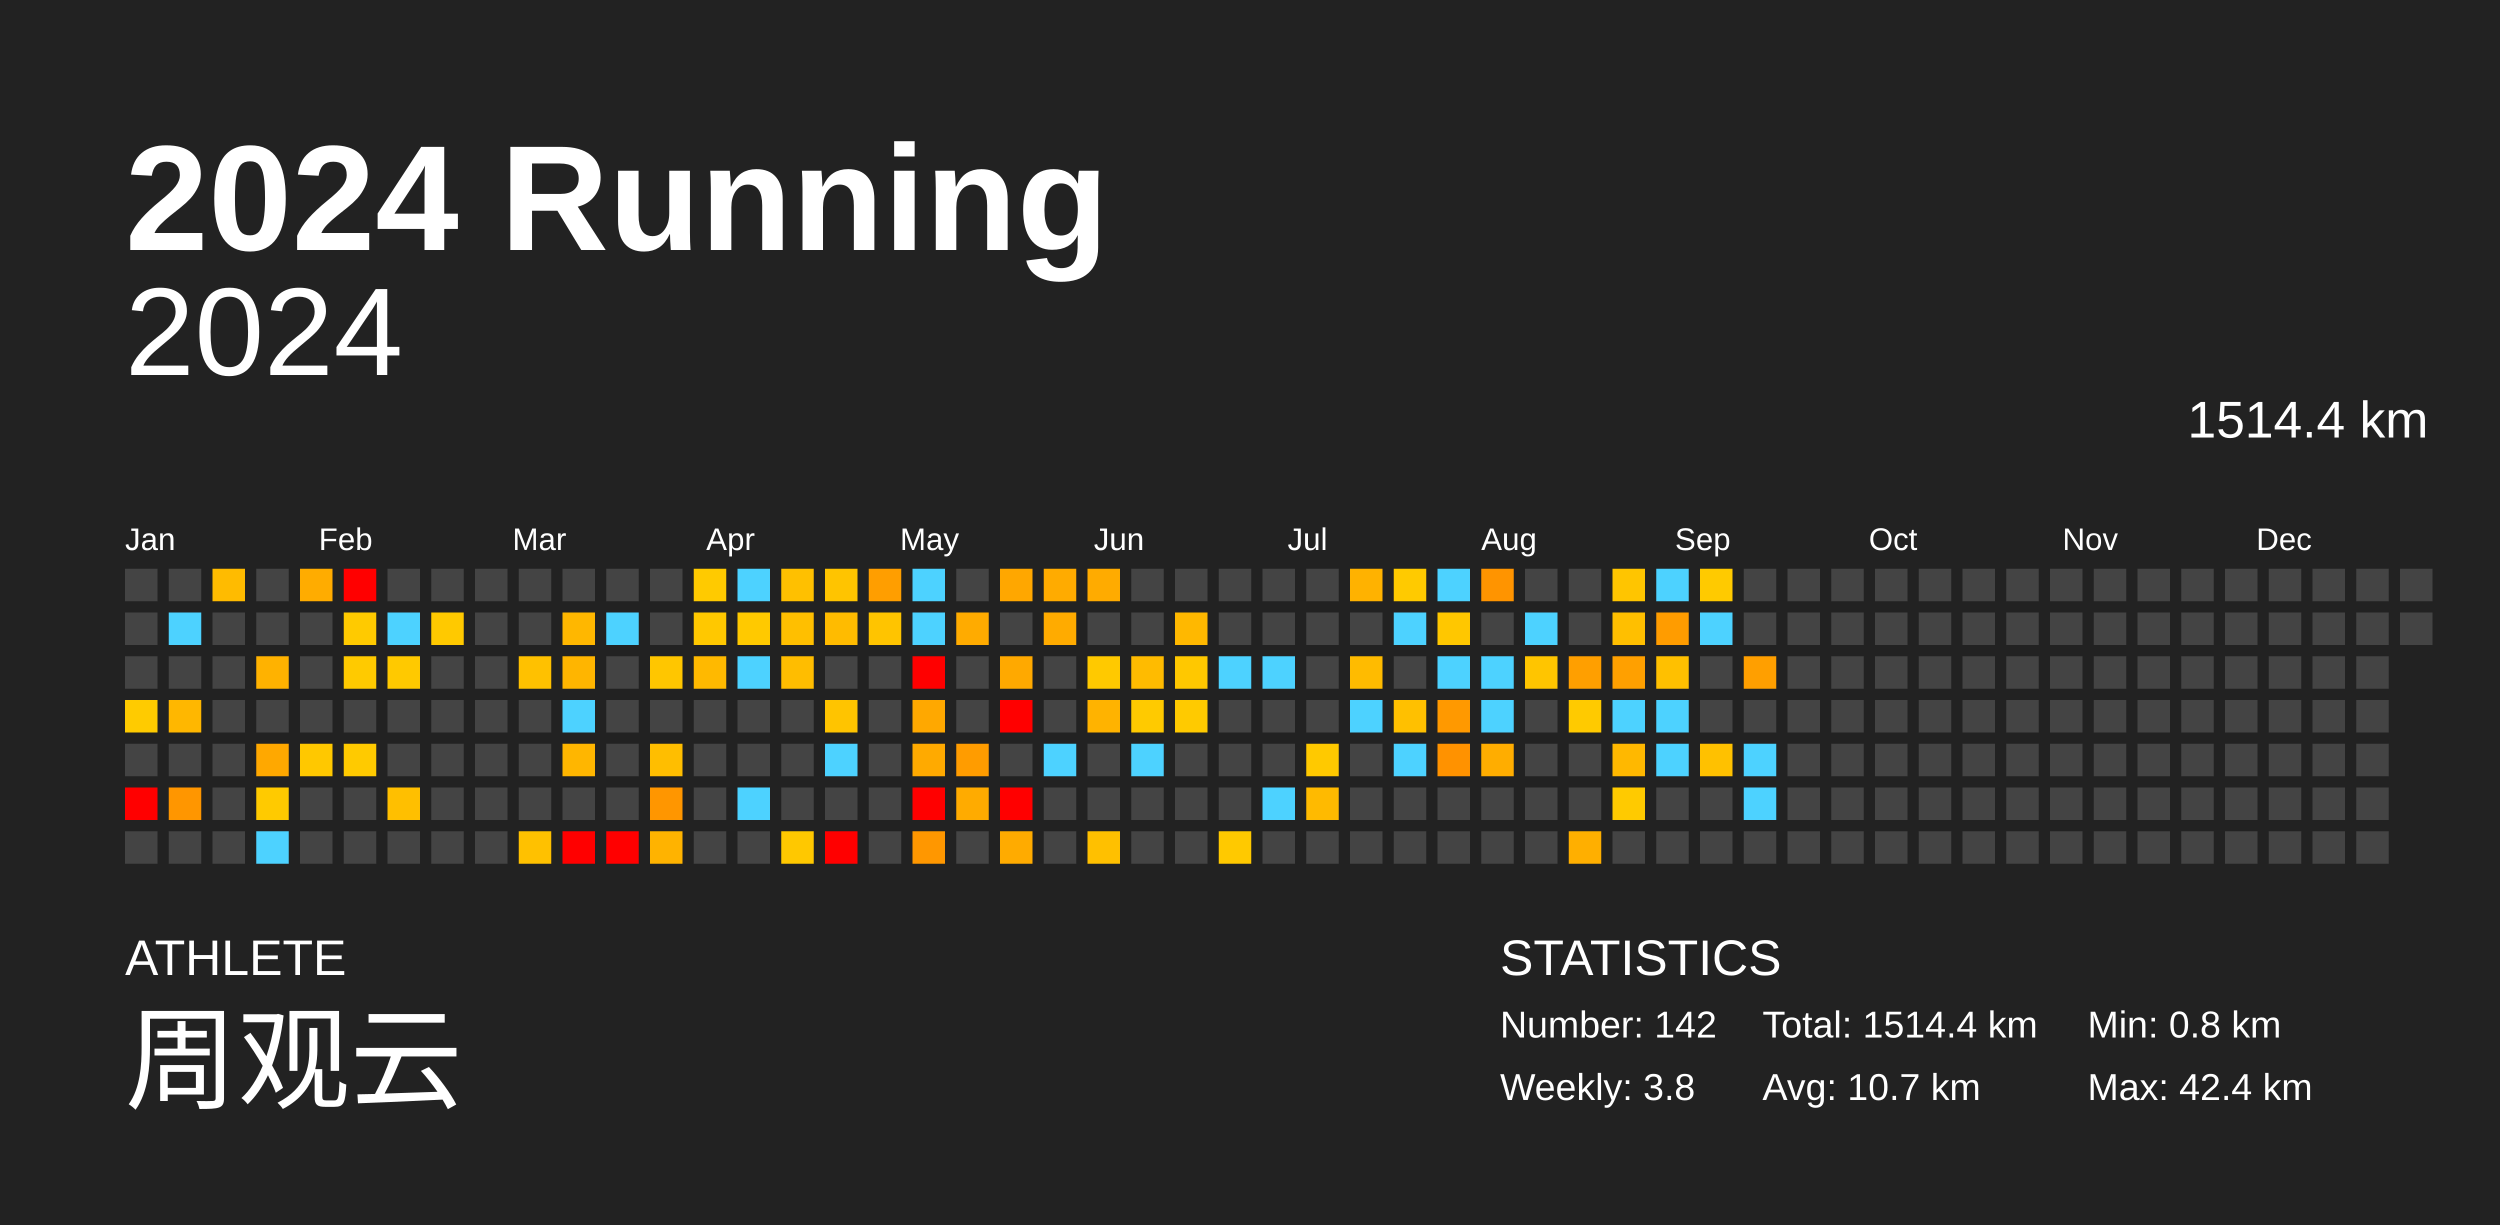
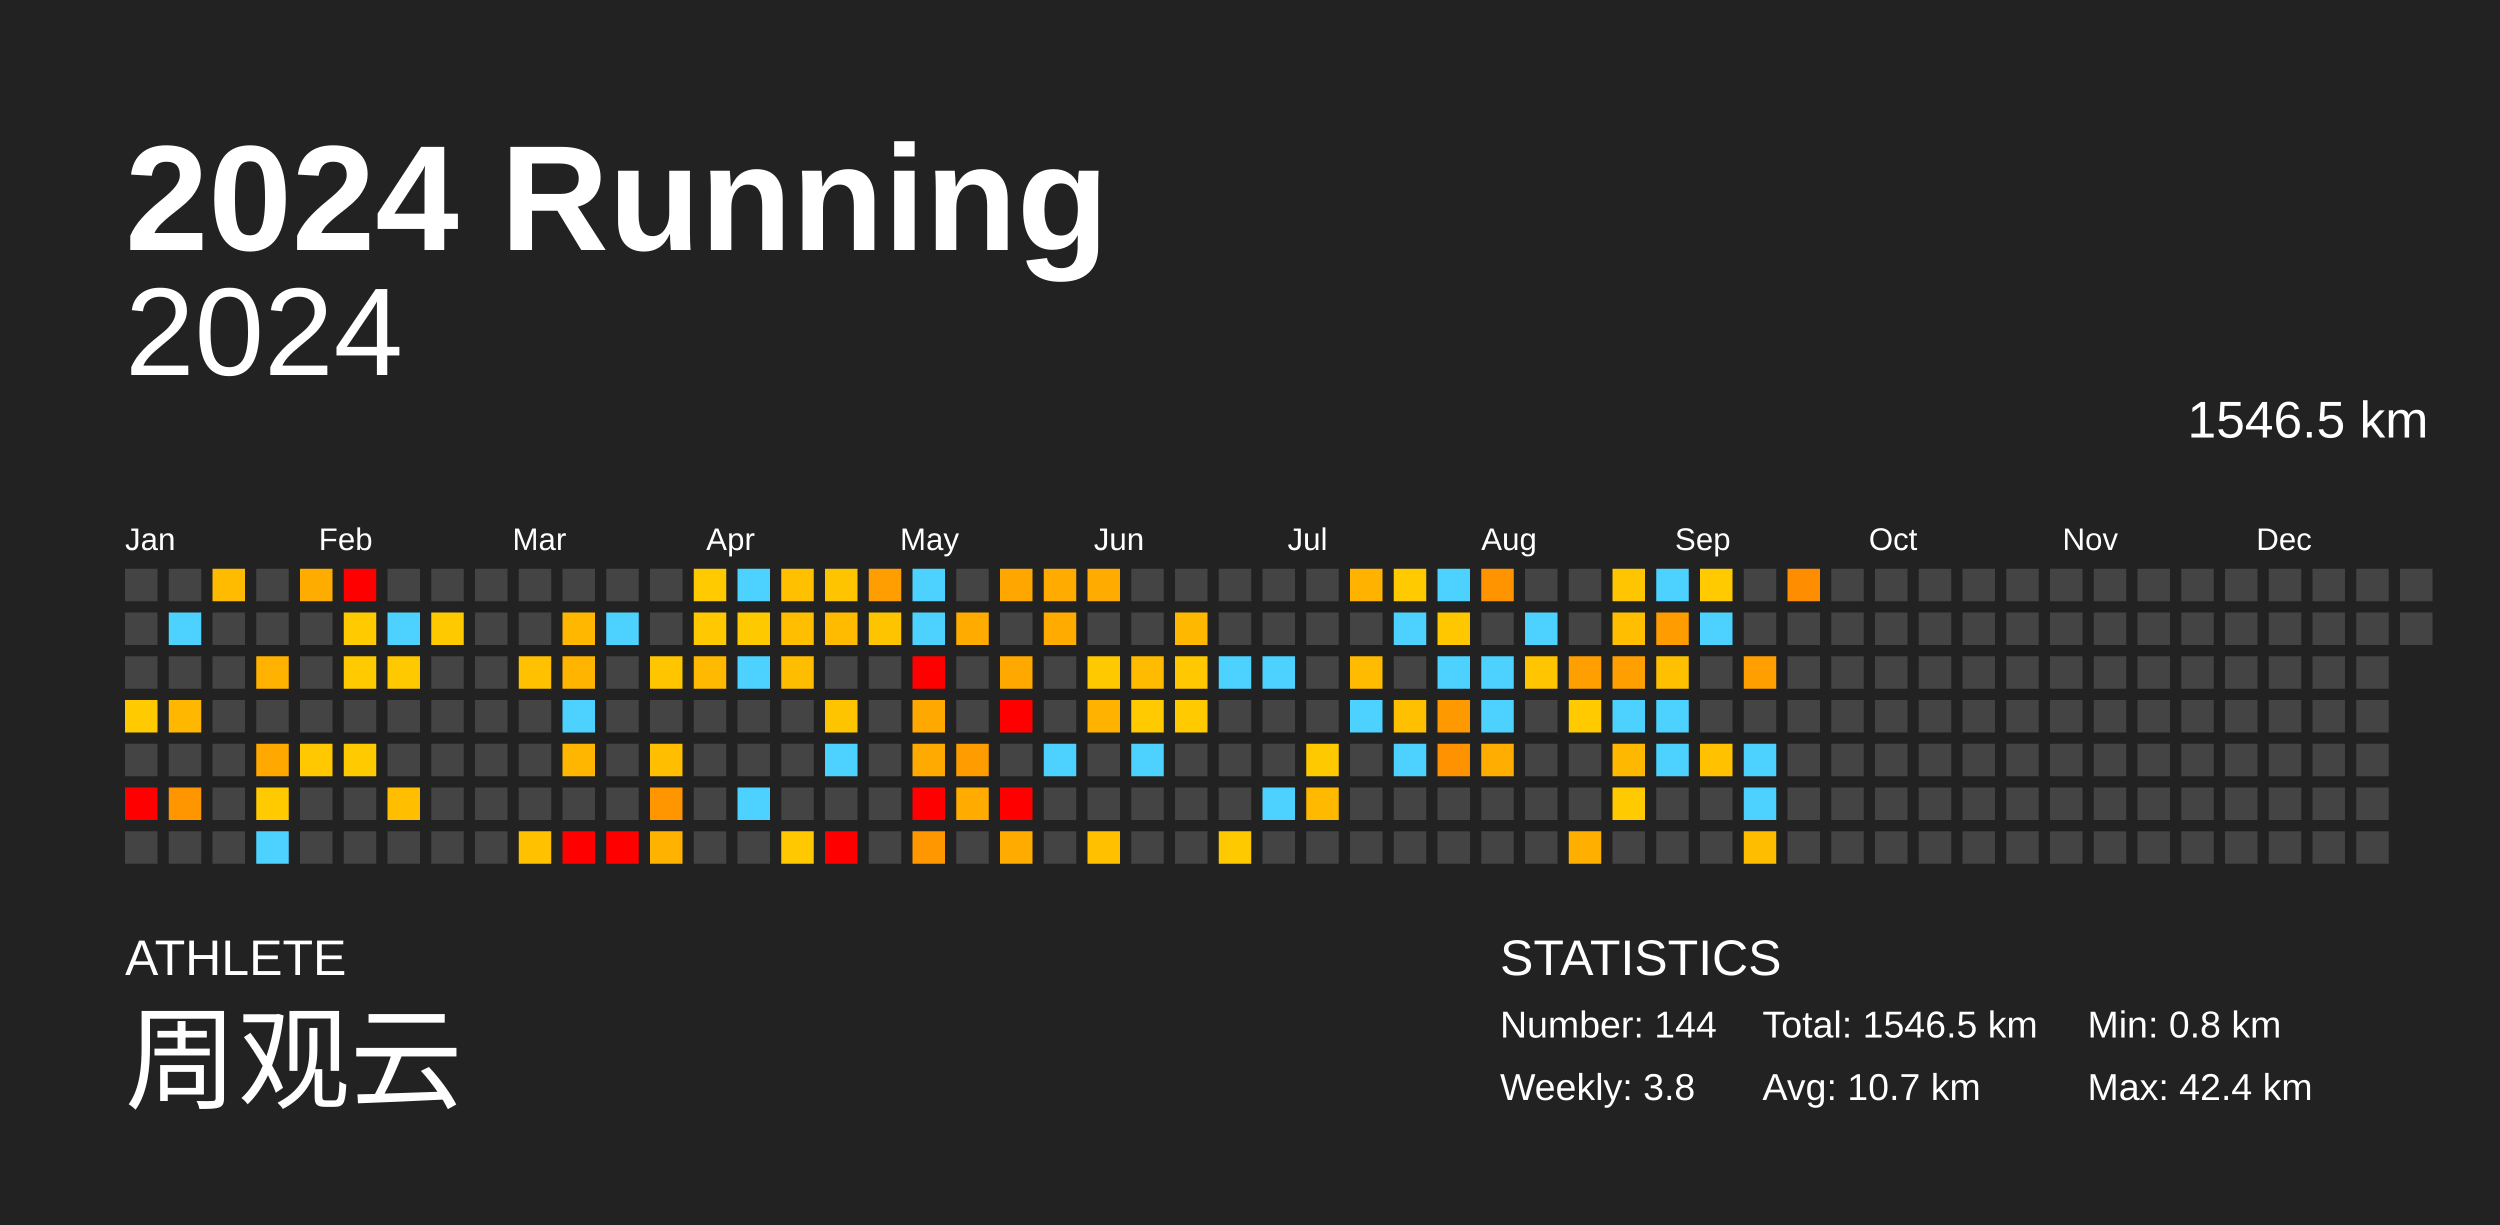
<svg xmlns="http://www.w3.org/2000/svg" baseProfile="full" height="98mm" version="1.1" viewBox="0,0,200,98" width="200mm">
  <defs />
  <rect fill="#222222" height="98" width="200" x="0" y="0" />
  <text fill="#FFFFFF" style="font-size:12px; font-family:Arial; font-weight:bold;" x="10" y="20">2024 Running</text>
  <text fill="#FFFFFF" style="font-size:4px; font-family:Arial" x="10" y="78">ATHLETE</text>
  <text fill="#FFFFFF" style="font-size:9px; font-family:Arial" x="10" y="88">周观云</text>
  <text fill="#FFFFFF" style="font-size:4px; font-family:Arial" x="120" y="78">STATISTICS</text>
-   <text fill="#FFFFFF" style="font-size:3px; font-family:Arial" x="120" y="83">Number: 142</text>
+   <text fill="#FFFFFF" style="font-size:3px; font-family:Arial" x="120" y="83">Number: 144</text>
  <text fill="#FFFFFF" style="font-size:3px; font-family:Arial" x="120" y="88">Weekly: 3.8</text>
-   <text fill="#FFFFFF" style="font-size:3px; font-family:Arial" x="141" y="83">Total: 1514.4 km</text>
+   <text fill="#FFFFFF" style="font-size:3px; font-family:Arial" x="141" y="83">Total: 1546.5 km</text>
  <text fill="#FFFFFF" style="font-size:3px; font-family:Arial" x="141" y="88">Avg: 10.7 km</text>
  <text fill="#FFFFFF" style="font-size:3px; font-family:Arial" x="167" y="83">Min: 0.8 km</text>
  <text fill="#FFFFFF" style="font-size:3px; font-family:Arial" x="167" y="88">Max: 42.4 km</text>
  <text alignment-baseline="hanging" fill="#FFFFFF" style="font-size:10.0px; font-family:Arial;" x="10" y="30">2024</text>
-   <text alignment-baseline="hanging" fill="#FFFFFF" style="font-size:4.125px; font-family:Arial;" x="175" y="35">1514.4 km</text>
+   <text alignment-baseline="hanging" fill="#FFFFFF" style="font-size:4.125px; font-family:Arial;" x="175" y="35">1546.5 km</text>
  <text fill="#FFFFFF" style="font-size:2.5px; font-family:Arial" x="10.0" y="44">Jan</text>
  <text fill="#FFFFFF" style="font-size:2.5px; font-family:Arial" x="25.5" y="44">Feb</text>
  <text fill="#FFFFFF" style="font-size:2.5px; font-family:Arial" x="41.0" y="44">Mar</text>
  <text fill="#FFFFFF" style="font-size:2.5px; font-family:Arial" x="56.5" y="44">Apr</text>
  <text fill="#FFFFFF" style="font-size:2.5px; font-family:Arial" x="72.0" y="44">May</text>
  <text fill="#FFFFFF" style="font-size:2.5px; font-family:Arial" x="87.5" y="44">Jun</text>
  <text fill="#FFFFFF" style="font-size:2.5px; font-family:Arial" x="103.0" y="44">Jul</text>
  <text fill="#FFFFFF" style="font-size:2.5px; font-family:Arial" x="118.5" y="44">Aug</text>
  <text fill="#FFFFFF" style="font-size:2.5px; font-family:Arial" x="134.0" y="44">Sep</text>
  <text fill="#FFFFFF" style="font-size:2.5px; font-family:Arial" x="149.5" y="44">Oct</text>
  <text fill="#FFFFFF" style="font-size:2.5px; font-family:Arial" x="165.0" y="44">Nov</text>
  <text fill="#FFFFFF" style="font-size:2.5px; font-family:Arial" x="180.5" y="44">Dec</text>
  <rect fill="#444444" height="2.6" width="2.6" x="10.0" y="45.5" />
  <rect fill="#444444" height="2.6" width="2.6" x="10.0" y="49.0" />
  <rect fill="#444444" height="2.6" width="2.6" x="10.0" y="52.5" />
  <rect fill="#ffcb00" height="2.6" width="2.6" x="10.0" y="56.0" />
  <rect fill="#444444" height="2.6" width="2.6" x="10.0" y="59.5" />
  <rect fill="red" height="2.6" width="2.6" x="10.0" y="63.0" />
  <rect fill="#444444" height="2.6" width="2.6" x="10.0" y="66.5" />
  <rect fill="#444444" height="2.6" width="2.6" x="13.5" y="45.5" />
  <rect fill="#4dd2ff" height="2.6" width="2.6" x="13.5" y="49.0" />
  <rect fill="#444444" height="2.6" width="2.6" x="13.5" y="52.5" />
  <rect fill="#ffb700" height="2.6" width="2.6" x="13.5" y="56.0" />
  <rect fill="#444444" height="2.6" width="2.6" x="13.5" y="59.5" />
  <rect fill="#ff9600" height="2.6" width="2.6" x="13.5" y="63.0" />
  <rect fill="#444444" height="2.6" width="2.6" x="13.5" y="66.5" />
  <rect fill="#ffbb00" height="2.6" width="2.6" x="17.0" y="45.5" />
  <rect fill="#444444" height="2.6" width="2.6" x="17.0" y="49.0" />
  <rect fill="#444444" height="2.6" width="2.6" x="17.0" y="52.5" />
  <rect fill="#444444" height="2.6" width="2.6" x="17.0" y="56.0" />
  <rect fill="#444444" height="2.6" width="2.6" x="17.0" y="59.5" />
  <rect fill="#444444" height="2.6" width="2.6" x="17.0" y="63.0" />
  <rect fill="#444444" height="2.6" width="2.6" x="17.0" y="66.5" />
  <rect fill="#444444" height="2.6" width="2.6" x="20.5" y="45.5" />
  <rect fill="#444444" height="2.6" width="2.6" x="20.5" y="49.0" />
  <rect fill="#ffb200" height="2.6" width="2.6" x="20.5" y="52.5" />
  <rect fill="#444444" height="2.6" width="2.6" x="20.5" y="56.0" />
  <rect fill="#ffa800" height="2.6" width="2.6" x="20.5" y="59.5" />
  <rect fill="#ffca00" height="2.6" width="2.6" x="20.5" y="63.0" />
  <rect fill="#4dd2ff" height="2.6" width="2.6" x="20.5" y="66.5" />
  <rect fill="#ffac00" height="2.6" width="2.6" x="24.0" y="45.5" />
  <rect fill="#444444" height="2.6" width="2.6" x="24.0" y="49.0" />
  <rect fill="#444444" height="2.6" width="2.6" x="24.0" y="52.5" />
  <rect fill="#444444" height="2.6" width="2.6" x="24.0" y="56.0" />
  <rect fill="#ffc800" height="2.6" width="2.6" x="24.0" y="59.5" />
  <rect fill="#444444" height="2.6" width="2.6" x="24.0" y="63.0" />
  <rect fill="#444444" height="2.6" width="2.6" x="24.0" y="66.5" />
  <rect fill="red" height="2.6" width="2.6" x="27.5" y="45.5" />
  <rect fill="#ffca00" height="2.6" width="2.6" x="27.5" y="49.0" />
  <rect fill="#ffca00" height="2.6" width="2.6" x="27.5" y="52.5" />
  <rect fill="#444444" height="2.6" width="2.6" x="27.5" y="56.0" />
  <rect fill="#ffca00" height="2.6" width="2.6" x="27.5" y="59.5" />
  <rect fill="#444444" height="2.6" width="2.6" x="27.5" y="63.0" />
  <rect fill="#444444" height="2.6" width="2.6" x="27.5" y="66.5" />
  <rect fill="#444444" height="2.6" width="2.6" x="31.0" y="45.5" />
  <rect fill="#4dd2ff" height="2.6" width="2.6" x="31.0" y="49.0" />
  <rect fill="#ffc900" height="2.6" width="2.6" x="31.0" y="52.5" />
  <rect fill="#444444" height="2.6" width="2.6" x="31.0" y="56.0" />
  <rect fill="#444444" height="2.6" width="2.6" x="31.0" y="59.5" />
  <rect fill="#ffbf00" height="2.6" width="2.6" x="31.0" y="63.0" />
  <rect fill="#444444" height="2.6" width="2.6" x="31.0" y="66.5" />
  <rect fill="#444444" height="2.6" width="2.6" x="34.5" y="45.5" />
  <rect fill="#ffc900" height="2.6" width="2.6" x="34.5" y="49.0" />
  <rect fill="#444444" height="2.6" width="2.6" x="34.5" y="52.5" />
  <rect fill="#444444" height="2.6" width="2.6" x="34.5" y="56.0" />
  <rect fill="#444444" height="2.6" width="2.6" x="34.5" y="59.5" />
  <rect fill="#444444" height="2.6" width="2.6" x="34.5" y="63.0" />
  <rect fill="#444444" height="2.6" width="2.6" x="34.5" y="66.5" />
  <rect fill="#444444" height="2.6" width="2.6" x="38.0" y="45.5" />
  <rect fill="#444444" height="2.6" width="2.6" x="38.0" y="49.0" />
  <rect fill="#444444" height="2.6" width="2.6" x="38.0" y="52.5" />
  <rect fill="#444444" height="2.6" width="2.6" x="38.0" y="56.0" />
  <rect fill="#444444" height="2.6" width="2.6" x="38.0" y="59.5" />
  <rect fill="#444444" height="2.6" width="2.6" x="38.0" y="63.0" />
  <rect fill="#444444" height="2.6" width="2.6" x="38.0" y="66.5" />
  <rect fill="#444444" height="2.6" width="2.6" x="41.5" y="45.5" />
  <rect fill="#444444" height="2.6" width="2.6" x="41.5" y="49.0" />
  <rect fill="#ffc100" height="2.6" width="2.6" x="41.5" y="52.5" />
  <rect fill="#444444" height="2.6" width="2.6" x="41.5" y="56.0" />
  <rect fill="#444444" height="2.6" width="2.6" x="41.5" y="59.5" />
  <rect fill="#444444" height="2.6" width="2.6" x="41.5" y="63.0" />
  <rect fill="#ffc100" height="2.6" width="2.6" x="41.5" y="66.5" />
  <rect fill="#444444" height="2.6" width="2.6" x="45.0" y="45.5" />
  <rect fill="#ffb700" height="2.6" width="2.6" x="45.0" y="49.0" />
  <rect fill="#ffb500" height="2.6" width="2.6" x="45.0" y="52.5" />
  <rect fill="#4dd2ff" height="2.6" width="2.6" x="45.0" y="56.0" />
  <rect fill="#ffb600" height="2.6" width="2.6" x="45.0" y="59.5" />
  <rect fill="#444444" height="2.6" width="2.6" x="45.0" y="63.0" />
  <rect fill="red" height="2.6" width="2.6" x="45.0" y="66.5" />
  <rect fill="#444444" height="2.6" width="2.6" x="48.5" y="45.5" />
  <rect fill="#4dd2ff" height="2.6" width="2.6" x="48.5" y="49.0" />
  <rect fill="#444444" height="2.6" width="2.6" x="48.5" y="52.5" />
  <rect fill="#444444" height="2.6" width="2.6" x="48.5" y="56.0" />
  <rect fill="#444444" height="2.6" width="2.6" x="48.5" y="59.5" />
  <rect fill="#444444" height="2.6" width="2.6" x="48.5" y="63.0" />
  <rect fill="red" height="2.6" width="2.6" x="48.5" y="66.5" />
  <rect fill="#444444" height="2.6" width="2.6" x="52.0" y="45.5" />
  <rect fill="#444444" height="2.6" width="2.6" x="52.0" y="49.0" />
  <rect fill="#ffc600" height="2.6" width="2.6" x="52.0" y="52.5" />
  <rect fill="#444444" height="2.6" width="2.6" x="52.0" y="56.0" />
  <rect fill="#ffbe00" height="2.6" width="2.6" x="52.0" y="59.5" />
  <rect fill="#ff9600" height="2.6" width="2.6" x="52.0" y="63.0" />
  <rect fill="#ffb300" height="2.6" width="2.6" x="52.0" y="66.5" />
  <rect fill="#ffca00" height="2.6" width="2.6" x="55.5" y="45.5" />
  <rect fill="#ffc800" height="2.6" width="2.6" x="55.5" y="49.0" />
  <rect fill="#ffb900" height="2.6" width="2.6" x="55.5" y="52.5" />
  <rect fill="#444444" height="2.6" width="2.6" x="55.5" y="56.0" />
  <rect fill="#444444" height="2.6" width="2.6" x="55.5" y="59.5" />
  <rect fill="#444444" height="2.6" width="2.6" x="55.5" y="63.0" />
  <rect fill="#444444" height="2.6" width="2.6" x="55.5" y="66.5" />
  <rect fill="#4dd2ff" height="2.6" width="2.6" x="59.0" y="45.5" />
  <rect fill="#ffc900" height="2.6" width="2.6" x="59.0" y="49.0" />
  <rect fill="#4dd2ff" height="2.6" width="2.6" x="59.0" y="52.5" />
  <rect fill="#444444" height="2.6" width="2.6" x="59.0" y="56.0" />
  <rect fill="#444444" height="2.6" width="2.6" x="59.0" y="59.5" />
  <rect fill="#4dd2ff" height="2.6" width="2.6" x="59.0" y="63.0" />
  <rect fill="#444444" height="2.6" width="2.6" x="59.0" y="66.5" />
  <rect fill="#ffc000" height="2.6" width="2.6" x="62.5" y="45.5" />
  <rect fill="#ffbf00" height="2.6" width="2.6" x="62.5" y="49.0" />
  <rect fill="#ffbd00" height="2.6" width="2.6" x="62.5" y="52.5" />
  <rect fill="#444444" height="2.6" width="2.6" x="62.5" y="56.0" />
  <rect fill="#444444" height="2.6" width="2.6" x="62.5" y="59.5" />
  <rect fill="#444444" height="2.6" width="2.6" x="62.5" y="63.0" />
  <rect fill="#ffc800" height="2.6" width="2.6" x="62.5" y="66.5" />
  <rect fill="#ffc400" height="2.6" width="2.6" x="66.0" y="45.5" />
  <rect fill="#ffbb00" height="2.6" width="2.6" x="66.0" y="49.0" />
  <rect fill="#444444" height="2.6" width="2.6" x="66.0" y="52.5" />
  <rect fill="#ffc400" height="2.6" width="2.6" x="66.0" y="56.0" />
  <rect fill="#4dd2ff" height="2.6" width="2.6" x="66.0" y="59.5" />
  <rect fill="#444444" height="2.6" width="2.6" x="66.0" y="63.0" />
  <rect fill="red" height="2.6" width="2.6" x="66.0" y="66.5" />
  <rect fill="#ff9e00" height="2.6" width="2.6" x="69.5" y="45.5" />
  <rect fill="#ffc400" height="2.6" width="2.6" x="69.5" y="49.0" />
  <rect fill="#444444" height="2.6" width="2.6" x="69.5" y="52.5" />
  <rect fill="#444444" height="2.6" width="2.6" x="69.5" y="56.0" />
  <rect fill="#444444" height="2.6" width="2.6" x="69.5" y="59.5" />
  <rect fill="#444444" height="2.6" width="2.6" x="69.5" y="63.0" />
  <rect fill="#444444" height="2.6" width="2.6" x="69.5" y="66.5" />
  <rect fill="#4dd2ff" height="2.6" width="2.6" x="73.0" y="45.5" />
  <rect fill="#4dd2ff" height="2.6" width="2.6" x="73.0" y="49.0" />
  <rect fill="red" height="2.6" width="2.6" x="73.0" y="52.5" />
  <rect fill="#ffa800" height="2.6" width="2.6" x="73.0" y="56.0" />
  <rect fill="#ffaa00" height="2.6" width="2.6" x="73.0" y="59.5" />
  <rect fill="red" height="2.6" width="2.6" x="73.0" y="63.0" />
  <rect fill="#ff9700" height="2.6" width="2.6" x="73.0" y="66.5" />
  <rect fill="#444444" height="2.6" width="2.6" x="76.5" y="45.5" />
  <rect fill="#ffab00" height="2.6" width="2.6" x="76.5" y="49.0" />
  <rect fill="#444444" height="2.6" width="2.6" x="76.5" y="52.5" />
  <rect fill="#444444" height="2.6" width="2.6" x="76.5" y="56.0" />
  <rect fill="#ff9c00" height="2.6" width="2.6" x="76.5" y="59.5" />
  <rect fill="#ffab00" height="2.6" width="2.6" x="76.5" y="63.0" />
  <rect fill="#444444" height="2.6" width="2.6" x="76.5" y="66.5" />
  <rect fill="#ffa700" height="2.6" width="2.6" x="80.0" y="45.5" />
  <rect fill="#444444" height="2.6" width="2.6" x="80.0" y="49.0" />
  <rect fill="#ffa900" height="2.6" width="2.6" x="80.0" y="52.5" />
  <rect fill="red" height="2.6" width="2.6" x="80.0" y="56.0" />
  <rect fill="#444444" height="2.6" width="2.6" x="80.0" y="59.5" />
  <rect fill="red" height="2.6" width="2.6" x="80.0" y="63.0" />
  <rect fill="#ffab00" height="2.6" width="2.6" x="80.0" y="66.5" />
  <rect fill="#ffab00" height="2.6" width="2.6" x="83.5" y="45.5" />
  <rect fill="#ffab00" height="2.6" width="2.6" x="83.5" y="49.0" />
  <rect fill="#444444" height="2.6" width="2.6" x="83.5" y="52.5" />
  <rect fill="#444444" height="2.6" width="2.6" x="83.5" y="56.0" />
  <rect fill="#4dd2ff" height="2.6" width="2.6" x="83.5" y="59.5" />
  <rect fill="#444444" height="2.6" width="2.6" x="83.5" y="63.0" />
  <rect fill="#444444" height="2.6" width="2.6" x="83.5" y="66.5" />
  <rect fill="#ffab00" height="2.6" width="2.6" x="87.0" y="45.5" />
  <rect fill="#444444" height="2.6" width="2.6" x="87.0" y="49.0" />
  <rect fill="#ffc900" height="2.6" width="2.6" x="87.0" y="52.5" />
  <rect fill="#ffb300" height="2.6" width="2.6" x="87.0" y="56.0" />
  <rect fill="#444444" height="2.6" width="2.6" x="87.0" y="59.5" />
  <rect fill="#444444" height="2.6" width="2.6" x="87.0" y="63.0" />
  <rect fill="#ffc000" height="2.6" width="2.6" x="87.0" y="66.5" />
  <rect fill="#444444" height="2.6" width="2.6" x="90.5" y="45.5" />
  <rect fill="#444444" height="2.6" width="2.6" x="90.5" y="49.0" />
  <rect fill="#ffbb00" height="2.6" width="2.6" x="90.5" y="52.5" />
  <rect fill="#ffca00" height="2.6" width="2.6" x="90.5" y="56.0" />
  <rect fill="#4dd2ff" height="2.6" width="2.6" x="90.5" y="59.5" />
  <rect fill="#444444" height="2.6" width="2.6" x="90.5" y="63.0" />
  <rect fill="#444444" height="2.6" width="2.6" x="90.5" y="66.5" />
  <rect fill="#444444" height="2.6" width="2.6" x="94.0" y="45.5" />
  <rect fill="#ffb800" height="2.6" width="2.6" x="94.0" y="49.0" />
  <rect fill="#ffc800" height="2.6" width="2.6" x="94.0" y="52.5" />
  <rect fill="#ffca00" height="2.6" width="2.6" x="94.0" y="56.0" />
  <rect fill="#444444" height="2.6" width="2.6" x="94.0" y="59.5" />
  <rect fill="#444444" height="2.6" width="2.6" x="94.0" y="63.0" />
  <rect fill="#444444" height="2.6" width="2.6" x="94.0" y="66.5" />
  <rect fill="#444444" height="2.6" width="2.6" x="97.5" y="45.5" />
  <rect fill="#444444" height="2.6" width="2.6" x="97.5" y="49.0" />
  <rect fill="#4dd2ff" height="2.6" width="2.6" x="97.5" y="52.5" />
  <rect fill="#444444" height="2.6" width="2.6" x="97.5" y="56.0" />
  <rect fill="#444444" height="2.6" width="2.6" x="97.5" y="59.5" />
  <rect fill="#444444" height="2.6" width="2.6" x="97.5" y="63.0" />
  <rect fill="#ffc900" height="2.6" width="2.6" x="97.5" y="66.5" />
  <rect fill="#444444" height="2.6" width="2.6" x="101.0" y="45.5" />
  <rect fill="#444444" height="2.6" width="2.6" x="101.0" y="49.0" />
  <rect fill="#4dd2ff" height="2.6" width="2.6" x="101.0" y="52.5" />
  <rect fill="#444444" height="2.6" width="2.6" x="101.0" y="56.0" />
  <rect fill="#444444" height="2.6" width="2.6" x="101.0" y="59.5" />
  <rect fill="#4dd2ff" height="2.6" width="2.6" x="101.0" y="63.0" />
  <rect fill="#444444" height="2.6" width="2.6" x="101.0" y="66.5" />
  <rect fill="#444444" height="2.6" width="2.6" x="104.5" y="45.5" />
  <rect fill="#444444" height="2.6" width="2.6" x="104.5" y="49.0" />
  <rect fill="#444444" height="2.6" width="2.6" x="104.5" y="52.5" />
  <rect fill="#444444" height="2.6" width="2.6" x="104.5" y="56.0" />
  <rect fill="#ffc900" height="2.6" width="2.6" x="104.5" y="59.5" />
  <rect fill="#ffba00" height="2.6" width="2.6" x="104.5" y="63.0" />
  <rect fill="#444444" height="2.6" width="2.6" x="104.5" y="66.5" />
  <rect fill="#ffb200" height="2.6" width="2.6" x="108.0" y="45.5" />
  <rect fill="#444444" height="2.6" width="2.6" x="108.0" y="49.0" />
  <rect fill="#ffbb00" height="2.6" width="2.6" x="108.0" y="52.5" />
  <rect fill="#4dd2ff" height="2.6" width="2.6" x="108.0" y="56.0" />
  <rect fill="#444444" height="2.6" width="2.6" x="108.0" y="59.5" />
  <rect fill="#444444" height="2.6" width="2.6" x="108.0" y="63.0" />
  <rect fill="#444444" height="2.6" width="2.6" x="108.0" y="66.5" />
  <rect fill="#ffca00" height="2.6" width="2.6" x="111.5" y="45.5" />
  <rect fill="#4dd2ff" height="2.6" width="2.6" x="111.5" y="49.0" />
  <rect fill="#444444" height="2.6" width="2.6" x="111.5" y="52.5" />
  <rect fill="#ffc000" height="2.6" width="2.6" x="111.5" y="56.0" />
  <rect fill="#4dd2ff" height="2.6" width="2.6" x="111.5" y="59.5" />
  <rect fill="#444444" height="2.6" width="2.6" x="111.5" y="63.0" />
  <rect fill="#444444" height="2.6" width="2.6" x="111.5" y="66.5" />
  <rect fill="#4dd2ff" height="2.6" width="2.6" x="115.0" y="45.5" />
  <rect fill="#ffc700" height="2.6" width="2.6" x="115.0" y="49.0" />
  <rect fill="#4dd2ff" height="2.6" width="2.6" x="115.0" y="52.5" />
  <rect fill="#ff9900" height="2.6" width="2.6" x="115.0" y="56.0" />
  <rect fill="#ff9200" height="2.6" width="2.6" x="115.0" y="59.5" />
  <rect fill="#444444" height="2.6" width="2.6" x="115.0" y="63.0" />
  <rect fill="#444444" height="2.6" width="2.6" x="115.0" y="66.5" />
  <rect fill="#ff9400" height="2.6" width="2.6" x="118.5" y="45.5" />
  <rect fill="#444444" height="2.6" width="2.6" x="118.5" y="49.0" />
  <rect fill="#4dd2ff" height="2.6" width="2.6" x="118.5" y="52.5" />
  <rect fill="#4dd2ff" height="2.6" width="2.6" x="118.5" y="56.0" />
  <rect fill="#ffad00" height="2.6" width="2.6" x="118.5" y="59.5" />
  <rect fill="#444444" height="2.6" width="2.6" x="118.5" y="63.0" />
  <rect fill="#444444" height="2.6" width="2.6" x="118.5" y="66.5" />
  <rect fill="#444444" height="2.6" width="2.6" x="122.0" y="45.5" />
  <rect fill="#4dd2ff" height="2.6" width="2.6" x="122.0" y="49.0" />
  <rect fill="#ffc500" height="2.6" width="2.6" x="122.0" y="52.5" />
  <rect fill="#444444" height="2.6" width="2.6" x="122.0" y="56.0" />
  <rect fill="#444444" height="2.6" width="2.6" x="122.0" y="59.5" />
  <rect fill="#444444" height="2.6" width="2.6" x="122.0" y="63.0" />
  <rect fill="#444444" height="2.6" width="2.6" x="122.0" y="66.5" />
  <rect fill="#444444" height="2.6" width="2.6" x="125.5" y="45.5" />
  <rect fill="#444444" height="2.6" width="2.6" x="125.5" y="49.0" />
  <rect fill="#ff9f00" height="2.6" width="2.6" x="125.5" y="52.5" />
  <rect fill="#ffca00" height="2.6" width="2.6" x="125.5" y="56.0" />
  <rect fill="#444444" height="2.6" width="2.6" x="125.5" y="59.5" />
  <rect fill="#444444" height="2.6" width="2.6" x="125.5" y="63.0" />
  <rect fill="#ffaf00" height="2.6" width="2.6" x="125.5" y="66.5" />
  <rect fill="#ffc500" height="2.6" width="2.6" x="129.0" y="45.5" />
  <rect fill="#ffbf00" height="2.6" width="2.6" x="129.0" y="49.0" />
  <rect fill="#ffa000" height="2.6" width="2.6" x="129.0" y="52.5" />
  <rect fill="#4dd2ff" height="2.6" width="2.6" x="129.0" y="56.0" />
  <rect fill="#ffb800" height="2.6" width="2.6" x="129.0" y="59.5" />
  <rect fill="#ffca00" height="2.6" width="2.6" x="129.0" y="63.0" />
  <rect fill="#444444" height="2.6" width="2.6" x="129.0" y="66.5" />
  <rect fill="#4dd2ff" height="2.6" width="2.6" x="132.5" y="45.5" />
  <rect fill="#ff9c00" height="2.6" width="2.6" x="132.5" y="49.0" />
  <rect fill="#ffc000" height="2.6" width="2.6" x="132.5" y="52.5" />
  <rect fill="#4dd2ff" height="2.6" width="2.6" x="132.5" y="56.0" />
  <rect fill="#4dd2ff" height="2.6" width="2.6" x="132.5" y="59.5" />
  <rect fill="#444444" height="2.6" width="2.6" x="132.5" y="63.0" />
  <rect fill="#444444" height="2.6" width="2.6" x="132.5" y="66.5" />
  <rect fill="#ffca00" height="2.6" width="2.6" x="136.0" y="45.5" />
  <rect fill="#4dd2ff" height="2.6" width="2.6" x="136.0" y="49.0" />
  <rect fill="#444444" height="2.6" width="2.6" x="136.0" y="52.5" />
  <rect fill="#444444" height="2.6" width="2.6" x="136.0" y="56.0" />
  <rect fill="#ffc100" height="2.6" width="2.6" x="136.0" y="59.5" />
  <rect fill="#444444" height="2.6" width="2.6" x="136.0" y="63.0" />
  <rect fill="#444444" height="2.6" width="2.6" x="136.0" y="66.5" />
  <rect fill="#444444" height="2.6" width="2.6" x="139.5" y="45.5" />
  <rect fill="#444444" height="2.6" width="2.6" x="139.5" y="49.0" />
  <rect fill="#ff9f00" height="2.6" width="2.6" x="139.5" y="52.5" />
  <rect fill="#444444" height="2.6" width="2.6" x="139.5" y="56.0" />
  <rect fill="#4dd2ff" height="2.6" width="2.6" x="139.5" y="59.5" />
  <rect fill="#4dd2ff" height="2.6" width="2.6" x="139.5" y="63.0" />
-   <rect fill="#444444" height="2.6" width="2.6" x="139.5" y="66.5" />
-   <rect fill="#444444" height="2.6" width="2.6" x="143.0" y="45.5" />
+   <rect fill="#ffbd00" height="2.6" width="2.6" x="139.5" y="66.5" />
+   <rect fill="#ff8d00" height="2.6" width="2.6" x="143.0" y="45.5" />
  <rect fill="#444444" height="2.6" width="2.6" x="143.0" y="49.0" />
  <rect fill="#444444" height="2.6" width="2.6" x="143.0" y="52.5" />
  <rect fill="#444444" height="2.6" width="2.6" x="143.0" y="56.0" />
  <rect fill="#444444" height="2.6" width="2.6" x="143.0" y="59.5" />
  <rect fill="#444444" height="2.6" width="2.6" x="143.0" y="63.0" />
  <rect fill="#444444" height="2.6" width="2.6" x="143.0" y="66.5" />
  <rect fill="#444444" height="2.6" width="2.6" x="146.5" y="45.5" />
  <rect fill="#444444" height="2.6" width="2.6" x="146.5" y="49.0" />
  <rect fill="#444444" height="2.6" width="2.6" x="146.5" y="52.5" />
  <rect fill="#444444" height="2.6" width="2.6" x="146.5" y="56.0" />
  <rect fill="#444444" height="2.6" width="2.6" x="146.5" y="59.5" />
  <rect fill="#444444" height="2.6" width="2.6" x="146.5" y="63.0" />
  <rect fill="#444444" height="2.6" width="2.6" x="146.5" y="66.5" />
  <rect fill="#444444" height="2.6" width="2.6" x="150.0" y="45.5" />
  <rect fill="#444444" height="2.6" width="2.6" x="150.0" y="49.0" />
  <rect fill="#444444" height="2.6" width="2.6" x="150.0" y="52.5" />
  <rect fill="#444444" height="2.6" width="2.6" x="150.0" y="56.0" />
  <rect fill="#444444" height="2.6" width="2.6" x="150.0" y="59.5" />
  <rect fill="#444444" height="2.6" width="2.6" x="150.0" y="63.0" />
  <rect fill="#444444" height="2.6" width="2.6" x="150.0" y="66.5" />
  <rect fill="#444444" height="2.6" width="2.6" x="153.5" y="45.5" />
  <rect fill="#444444" height="2.6" width="2.6" x="153.5" y="49.0" />
  <rect fill="#444444" height="2.6" width="2.6" x="153.5" y="52.5" />
  <rect fill="#444444" height="2.6" width="2.6" x="153.5" y="56.0" />
  <rect fill="#444444" height="2.6" width="2.6" x="153.5" y="59.5" />
  <rect fill="#444444" height="2.6" width="2.6" x="153.5" y="63.0" />
  <rect fill="#444444" height="2.6" width="2.6" x="153.5" y="66.5" />
  <rect fill="#444444" height="2.6" width="2.6" x="157.0" y="45.5" />
  <rect fill="#444444" height="2.6" width="2.6" x="157.0" y="49.0" />
  <rect fill="#444444" height="2.6" width="2.6" x="157.0" y="52.5" />
  <rect fill="#444444" height="2.6" width="2.6" x="157.0" y="56.0" />
  <rect fill="#444444" height="2.6" width="2.6" x="157.0" y="59.5" />
  <rect fill="#444444" height="2.6" width="2.6" x="157.0" y="63.0" />
  <rect fill="#444444" height="2.6" width="2.6" x="157.0" y="66.5" />
  <rect fill="#444444" height="2.6" width="2.6" x="160.5" y="45.5" />
  <rect fill="#444444" height="2.6" width="2.6" x="160.5" y="49.0" />
  <rect fill="#444444" height="2.6" width="2.6" x="160.5" y="52.5" />
  <rect fill="#444444" height="2.6" width="2.6" x="160.5" y="56.0" />
  <rect fill="#444444" height="2.6" width="2.6" x="160.5" y="59.5" />
  <rect fill="#444444" height="2.6" width="2.6" x="160.5" y="63.0" />
  <rect fill="#444444" height="2.6" width="2.6" x="160.5" y="66.5" />
  <rect fill="#444444" height="2.6" width="2.6" x="164.0" y="45.5" />
  <rect fill="#444444" height="2.6" width="2.6" x="164.0" y="49.0" />
  <rect fill="#444444" height="2.6" width="2.6" x="164.0" y="52.5" />
  <rect fill="#444444" height="2.6" width="2.6" x="164.0" y="56.0" />
  <rect fill="#444444" height="2.6" width="2.6" x="164.0" y="59.5" />
  <rect fill="#444444" height="2.6" width="2.6" x="164.0" y="63.0" />
  <rect fill="#444444" height="2.6" width="2.6" x="164.0" y="66.5" />
  <rect fill="#444444" height="2.6" width="2.6" x="167.5" y="45.5" />
  <rect fill="#444444" height="2.6" width="2.6" x="167.5" y="49.0" />
  <rect fill="#444444" height="2.6" width="2.6" x="167.5" y="52.5" />
  <rect fill="#444444" height="2.6" width="2.6" x="167.5" y="56.0" />
  <rect fill="#444444" height="2.6" width="2.6" x="167.5" y="59.5" />
  <rect fill="#444444" height="2.6" width="2.6" x="167.5" y="63.0" />
  <rect fill="#444444" height="2.6" width="2.6" x="167.5" y="66.5" />
  <rect fill="#444444" height="2.6" width="2.6" x="171.0" y="45.5" />
  <rect fill="#444444" height="2.6" width="2.6" x="171.0" y="49.0" />
  <rect fill="#444444" height="2.6" width="2.6" x="171.0" y="52.5" />
  <rect fill="#444444" height="2.6" width="2.6" x="171.0" y="56.0" />
  <rect fill="#444444" height="2.6" width="2.6" x="171.0" y="59.5" />
  <rect fill="#444444" height="2.6" width="2.6" x="171.0" y="63.0" />
  <rect fill="#444444" height="2.6" width="2.6" x="171.0" y="66.5" />
  <rect fill="#444444" height="2.6" width="2.6" x="174.5" y="45.5" />
  <rect fill="#444444" height="2.6" width="2.6" x="174.5" y="49.0" />
  <rect fill="#444444" height="2.6" width="2.6" x="174.5" y="52.5" />
  <rect fill="#444444" height="2.6" width="2.6" x="174.5" y="56.0" />
  <rect fill="#444444" height="2.6" width="2.6" x="174.5" y="59.5" />
  <rect fill="#444444" height="2.6" width="2.6" x="174.5" y="63.0" />
  <rect fill="#444444" height="2.6" width="2.6" x="174.5" y="66.5" />
  <rect fill="#444444" height="2.6" width="2.6" x="178.0" y="45.5" />
  <rect fill="#444444" height="2.6" width="2.6" x="178.0" y="49.0" />
  <rect fill="#444444" height="2.6" width="2.6" x="178.0" y="52.5" />
  <rect fill="#444444" height="2.6" width="2.6" x="178.0" y="56.0" />
  <rect fill="#444444" height="2.6" width="2.6" x="178.0" y="59.5" />
  <rect fill="#444444" height="2.6" width="2.6" x="178.0" y="63.0" />
  <rect fill="#444444" height="2.6" width="2.6" x="178.0" y="66.5" />
  <rect fill="#444444" height="2.6" width="2.6" x="181.5" y="45.5" />
  <rect fill="#444444" height="2.6" width="2.6" x="181.5" y="49.0" />
  <rect fill="#444444" height="2.6" width="2.6" x="181.5" y="52.5" />
  <rect fill="#444444" height="2.6" width="2.6" x="181.5" y="56.0" />
  <rect fill="#444444" height="2.6" width="2.6" x="181.5" y="59.5" />
  <rect fill="#444444" height="2.6" width="2.6" x="181.5" y="63.0" />
  <rect fill="#444444" height="2.6" width="2.6" x="181.5" y="66.5" />
  <rect fill="#444444" height="2.6" width="2.6" x="185.0" y="45.5" />
  <rect fill="#444444" height="2.6" width="2.6" x="185.0" y="49.0" />
  <rect fill="#444444" height="2.6" width="2.6" x="185.0" y="52.5" />
  <rect fill="#444444" height="2.6" width="2.6" x="185.0" y="56.0" />
  <rect fill="#444444" height="2.6" width="2.6" x="185.0" y="59.5" />
  <rect fill="#444444" height="2.6" width="2.6" x="185.0" y="63.0" />
  <rect fill="#444444" height="2.6" width="2.6" x="185.0" y="66.5" />
  <rect fill="#444444" height="2.6" width="2.6" x="188.5" y="45.5" />
  <rect fill="#444444" height="2.6" width="2.6" x="188.5" y="49.0" />
  <rect fill="#444444" height="2.6" width="2.6" x="188.5" y="52.5" />
  <rect fill="#444444" height="2.6" width="2.6" x="188.5" y="56.0" />
  <rect fill="#444444" height="2.6" width="2.6" x="188.5" y="59.5" />
  <rect fill="#444444" height="2.6" width="2.6" x="188.5" y="63.0" />
  <rect fill="#444444" height="2.6" width="2.6" x="188.5" y="66.5" />
  <rect fill="#444444" height="2.6" width="2.6" x="192.0" y="45.5" />
  <rect fill="#444444" height="2.6" width="2.6" x="192.0" y="49.0" />
</svg>
